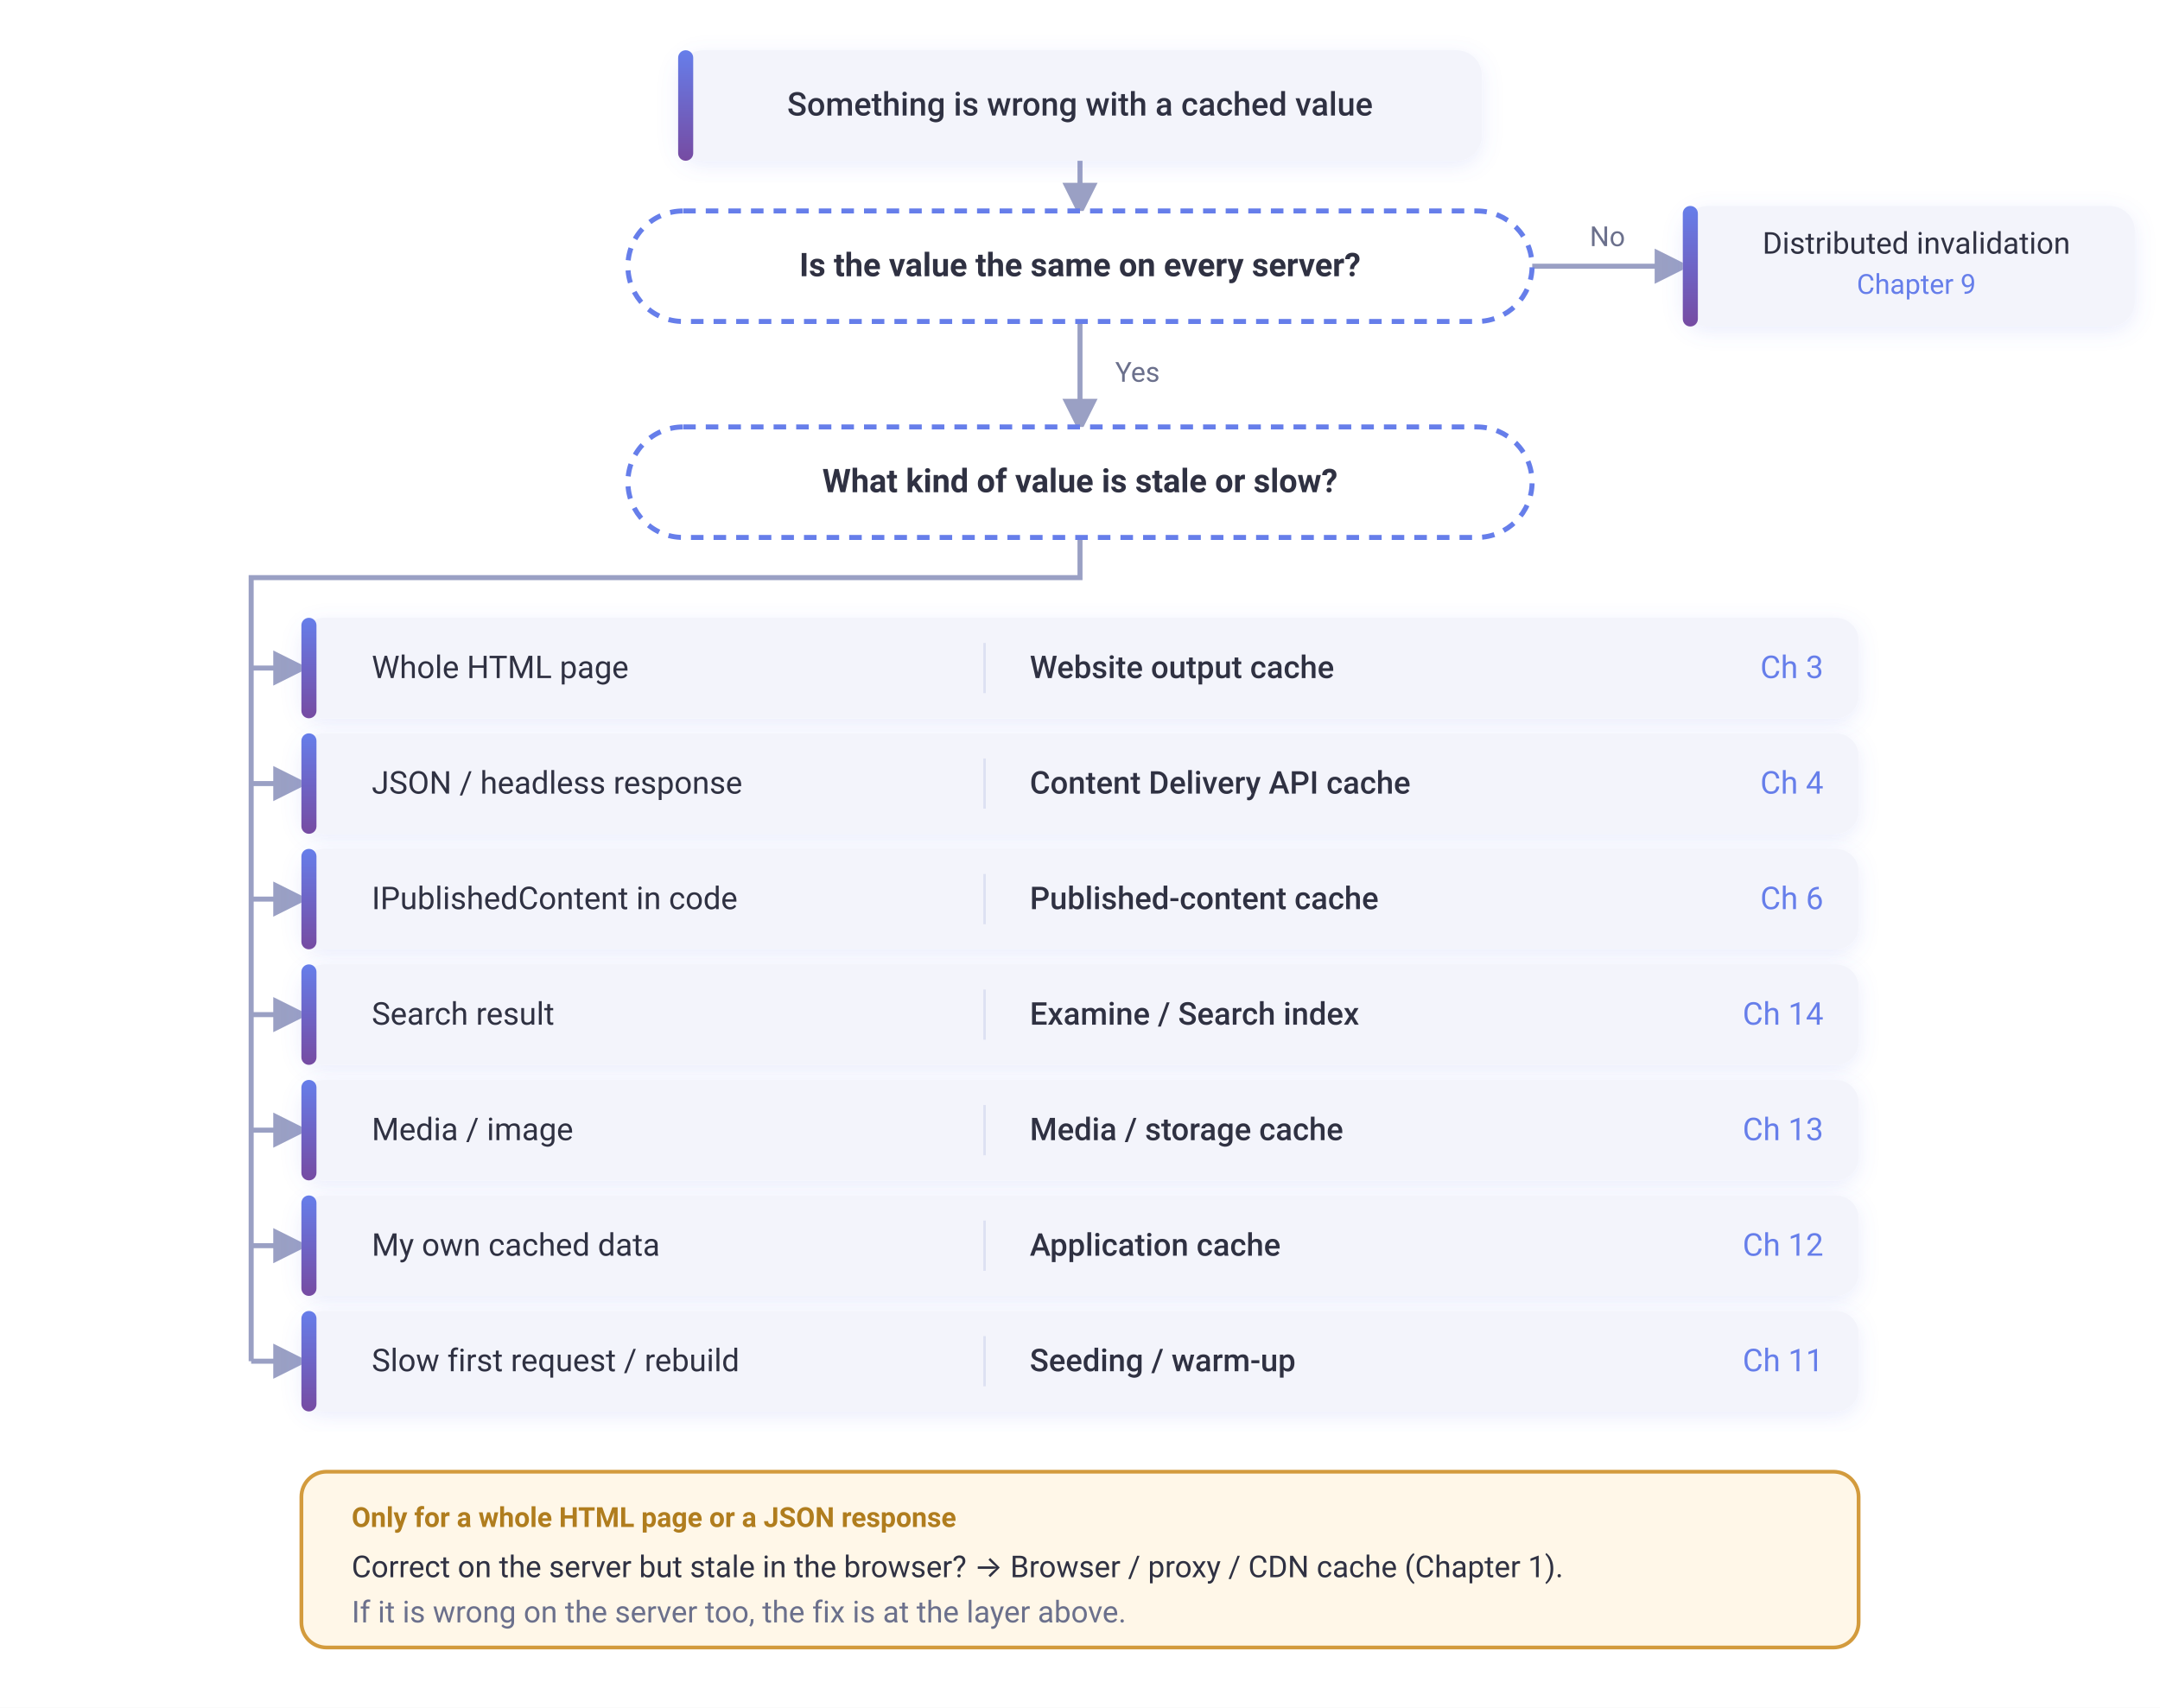
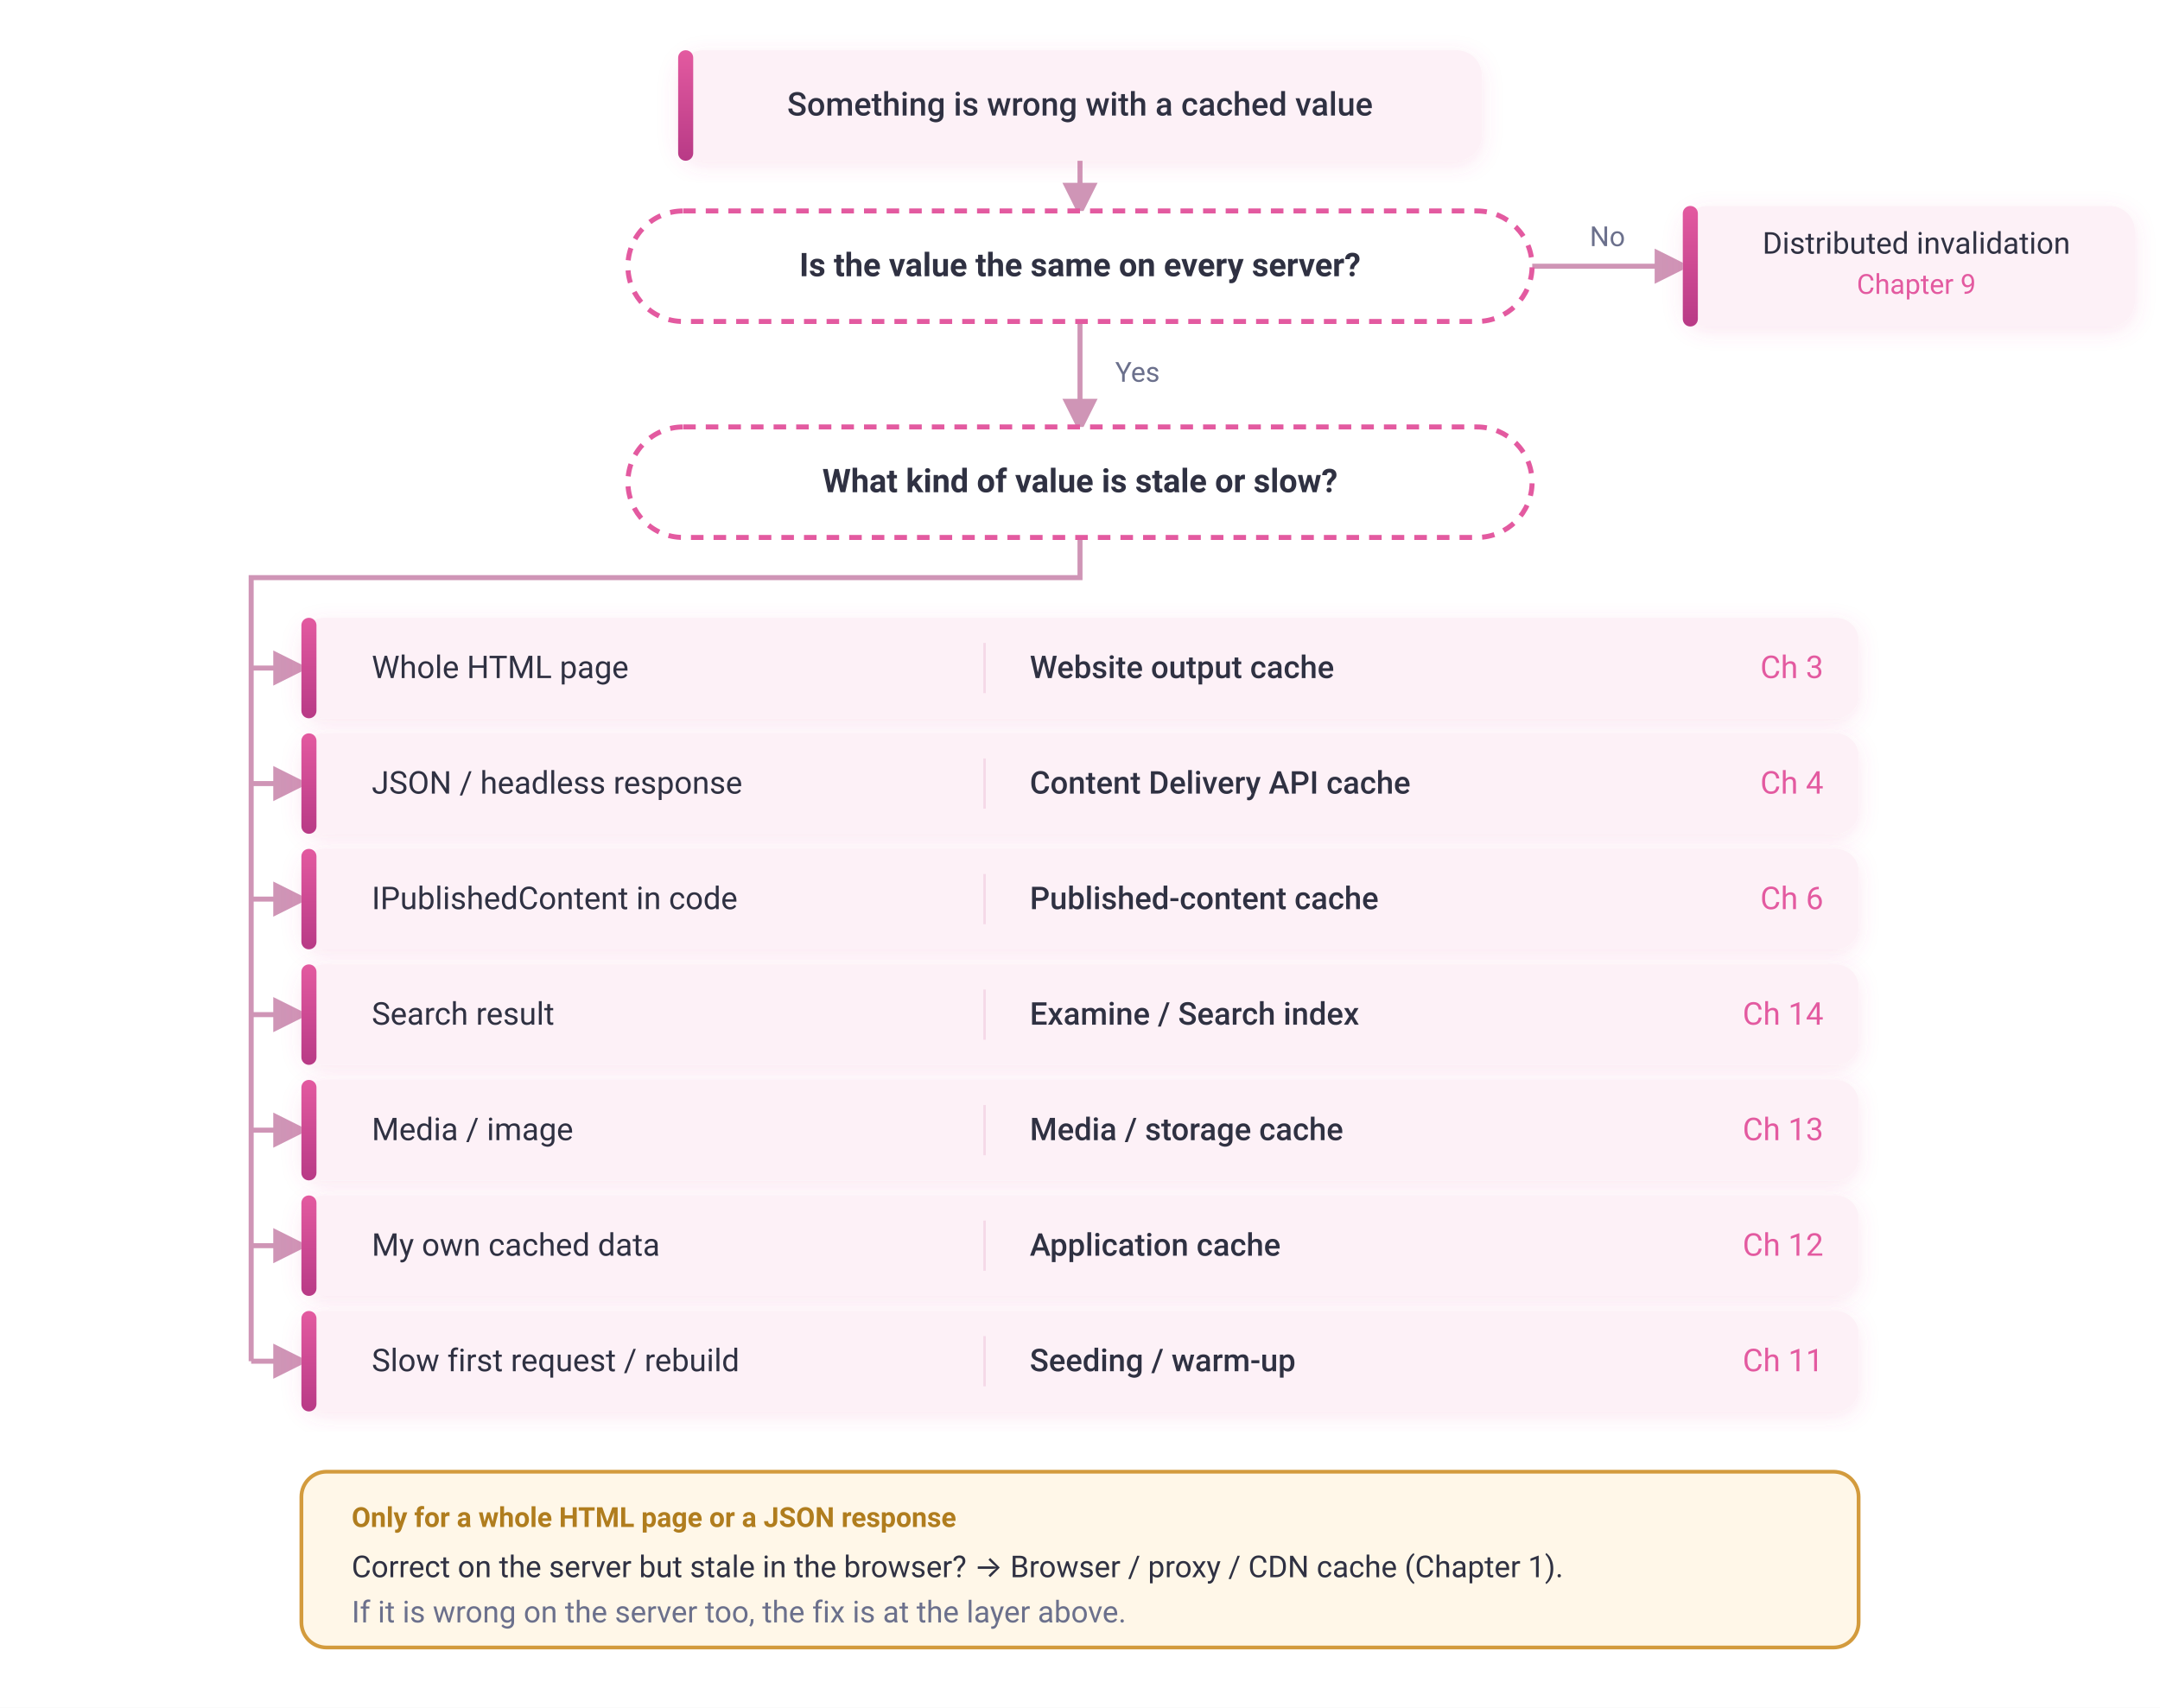
<svg xmlns="http://www.w3.org/2000/svg" viewBox="0 0 860 680" font-family="-apple-system, BlinkMacSystemFont, 'Segoe UI', Roboto, sans-serif">
  <defs>
    <linearGradient id="lineGrad" x1="0" y1="0" x2="0" y2="1">
-       <stop offset="0%" stop-color="#667eea" />
-       <stop offset="100%" stop-color="#764ba2" />
+       <stop offset="0%" stop-color="#e35aa0" />
+       <stop offset="100%" stop-color="#b83a86" />
    </linearGradient>
    <filter id="soft" x="-20%" y="-20%" width="140%" height="140%">
-       <feDropShadow dx="0" dy="2" stdDeviation="4" flood-color="#667eea" flood-opacity="0.14" />
+       <feDropShadow dx="0" dy="2" stdDeviation="4" flood-color="#e35aa0" flood-opacity="0.14" />
    </filter>
    <marker id="arrow" viewBox="0 0 10 10" refX="8" refY="5" markerWidth="7" markerHeight="7" orient="auto-start-reverse">
-       <path d="M0,0 L10,5 L0,10 z" fill="#9aa0c4" />
+       <path d="M0,0 L10,5 L0,10 z" fill="#cf95b6" />
    </marker>
  </defs>
  <rect width="860" height="680" fill="white" />
-   <path d="M430,64 V84" stroke="#9aa0c4" stroke-width="2" fill="none" marker-end="url(#arrow)" />
-   <path d="M610,106 H670" stroke="#9aa0c4" stroke-width="2" fill="none" marker-end="url(#arrow)" />
+   <path d="M430,64 V84" stroke="#cf95b6" stroke-width="2" fill="none" marker-end="url(#arrow)" />
+   <path d="M610,106 H670" stroke="#cf95b6" stroke-width="2" fill="none" marker-end="url(#arrow)" />
  <text x="640" y="98" text-anchor="middle" font-size="11" fill="#6b708c">No</text>
-   <path d="M430,128 V170" stroke="#9aa0c4" stroke-width="2" fill="none" marker-end="url(#arrow)" />
+   <path d="M430,128 V170" stroke="#cf95b6" stroke-width="2" fill="none" marker-end="url(#arrow)" />
  <text x="444" y="152" font-size="11" fill="#6b708c">Yes</text>
-   <path d="M430,214 V230 H100 V542" stroke="#9aa0c4" stroke-width="2" fill="none" />
-   <path d="M100,266 H120" stroke="#9aa0c4" stroke-width="2" fill="none" marker-end="url(#arrow)" />
-   <path d="M100,312 H120" stroke="#9aa0c4" stroke-width="2" fill="none" marker-end="url(#arrow)" />
-   <path d="M100,358 H120" stroke="#9aa0c4" stroke-width="2" fill="none" marker-end="url(#arrow)" />
-   <path d="M100,404 H120" stroke="#9aa0c4" stroke-width="2" fill="none" marker-end="url(#arrow)" />
-   <path d="M100,450 H120" stroke="#9aa0c4" stroke-width="2" fill="none" marker-end="url(#arrow)" />
-   <path d="M100,496 H120" stroke="#9aa0c4" stroke-width="2" fill="none" marker-end="url(#arrow)" />
-   <path d="M100,542 H120" stroke="#9aa0c4" stroke-width="2" fill="none" marker-end="url(#arrow)" />
-   <rect x="270" y="20" width="320" height="44" rx="10" fill="#f3f4fb" filter="url(#soft)" />
+   <path d="M430,214 V230 H100 V542" stroke="#cf95b6" stroke-width="2" fill="none" />
+   <path d="M100,266 H120" stroke="#cf95b6" stroke-width="2" fill="none" marker-end="url(#arrow)" />
+   <path d="M100,312 H120" stroke="#cf95b6" stroke-width="2" fill="none" marker-end="url(#arrow)" />
+   <path d="M100,358 H120" stroke="#cf95b6" stroke-width="2" fill="none" marker-end="url(#arrow)" />
+   <path d="M100,404 H120" stroke="#cf95b6" stroke-width="2" fill="none" marker-end="url(#arrow)" />
+   <path d="M100,450 H120" stroke="#cf95b6" stroke-width="2" fill="none" marker-end="url(#arrow)" />
+   <path d="M100,496 H120" stroke="#cf95b6" stroke-width="2" fill="none" marker-end="url(#arrow)" />
+   <path d="M100,542 H120" stroke="#cf95b6" stroke-width="2" fill="none" marker-end="url(#arrow)" />
+   <rect x="270" y="20" width="320" height="44" rx="10" fill="#fdf1f7" filter="url(#soft)" />
  <rect x="270" y="20" width="6" height="44" rx="3" fill="url(#lineGrad)" />
  <text x="430" y="46" text-anchor="middle" font-size="13" font-weight="500" fill="#2f3142">Something is wrong with a cached value</text>
-   <rect x="250" y="84" width="360" height="44" rx="22" fill="white" stroke="#667eea" stroke-width="2" stroke-dasharray="5 4" />
+   <rect x="250" y="84" width="360" height="44" rx="22" fill="white" stroke="#e35aa0" stroke-width="2" stroke-dasharray="5 4" />
  <text x="430" y="110" text-anchor="middle" font-size="13" font-weight="600" fill="#2f3142">Is the value the same on every server?</text>
-   <rect x="670" y="82" width="180" height="48" rx="10" fill="#f3f4fb" filter="url(#soft)" />
+   <rect x="670" y="82" width="180" height="48" rx="10" fill="#fdf1f7" filter="url(#soft)" />
  <rect x="670" y="82" width="6" height="48" rx="3" fill="url(#lineGrad)" />
  <text x="763" y="101" text-anchor="middle" font-size="12" fill="#2f3142">Distributed invalidation</text>
-   <text x="763" y="117" text-anchor="middle" font-size="11" fill="#667eea">Chapter 9</text>
-   <rect x="250" y="170" width="360" height="44" rx="22" fill="white" stroke="#667eea" stroke-width="2" stroke-dasharray="5 4" />
+   <text x="763" y="117" text-anchor="middle" font-size="11" fill="#e35aa0">Chapter 9</text>
+   <rect x="250" y="170" width="360" height="44" rx="22" fill="white" stroke="#e35aa0" stroke-width="2" stroke-dasharray="5 4" />
  <text x="430" y="196" text-anchor="middle" font-size="13" font-weight="600" fill="#2f3142">What kind of value is stale or slow?</text>
  <g font-size="12.5">
-     <rect x="120" y="246" width="620" height="40" rx="9" fill="#f3f4fb" filter="url(#soft)" />
+     <rect x="120" y="246" width="620" height="40" rx="9" fill="#fdf1f7" filter="url(#soft)" />
    <rect x="120" y="246" width="6" height="40" rx="3" fill="url(#lineGrad)" />
    <text x="148" y="270" fill="#2f3142">Whole HTML page</text>
-     <line x1="392" y1="256" x2="392" y2="276" stroke="#dde1f2" />
+     <line x1="392" y1="256" x2="392" y2="276" stroke="#f5d9e8" />
    <text x="410" y="270" fill="#2f3142" font-weight="500">Website output cache</text>
-     <text x="726" y="270" text-anchor="end" fill="#667eea">Ch 3</text>
-     <rect x="120" y="292" width="620" height="40" rx="9" fill="#f3f4fb" filter="url(#soft)" />
+     <text x="726" y="270" text-anchor="end" fill="#e35aa0">Ch 3</text>
+     <rect x="120" y="292" width="620" height="40" rx="9" fill="#fdf1f7" filter="url(#soft)" />
    <rect x="120" y="292" width="6" height="40" rx="3" fill="url(#lineGrad)" />
    <text x="148" y="316" fill="#2f3142">JSON / headless response</text>
-     <line x1="392" y1="302" x2="392" y2="322" stroke="#dde1f2" />
+     <line x1="392" y1="302" x2="392" y2="322" stroke="#f5d9e8" />
    <text x="410" y="316" fill="#2f3142" font-weight="500">Content Delivery API cache</text>
-     <text x="726" y="316" text-anchor="end" fill="#667eea">Ch 4</text>
-     <rect x="120" y="338" width="620" height="40" rx="9" fill="#f3f4fb" filter="url(#soft)" />
+     <text x="726" y="316" text-anchor="end" fill="#e35aa0">Ch 4</text>
+     <rect x="120" y="338" width="620" height="40" rx="9" fill="#fdf1f7" filter="url(#soft)" />
    <rect x="120" y="338" width="6" height="40" rx="3" fill="url(#lineGrad)" />
    <text x="148" y="362" fill="#2f3142">IPublishedContent in code</text>
-     <line x1="392" y1="348" x2="392" y2="368" stroke="#dde1f2" />
+     <line x1="392" y1="348" x2="392" y2="368" stroke="#f5d9e8" />
    <text x="410" y="362" fill="#2f3142" font-weight="500">Published-content cache</text>
-     <text x="726" y="362" text-anchor="end" fill="#667eea">Ch 6</text>
-     <rect x="120" y="384" width="620" height="40" rx="9" fill="#f3f4fb" filter="url(#soft)" />
+     <text x="726" y="362" text-anchor="end" fill="#e35aa0">Ch 6</text>
+     <rect x="120" y="384" width="620" height="40" rx="9" fill="#fdf1f7" filter="url(#soft)" />
    <rect x="120" y="384" width="6" height="40" rx="3" fill="url(#lineGrad)" />
    <text x="148" y="408" fill="#2f3142">Search result</text>
-     <line x1="392" y1="394" x2="392" y2="414" stroke="#dde1f2" />
+     <line x1="392" y1="394" x2="392" y2="414" stroke="#f5d9e8" />
    <text x="410" y="408" fill="#2f3142" font-weight="500">Examine / Search index</text>
-     <text x="726" y="408" text-anchor="end" fill="#667eea">Ch 14</text>
-     <rect x="120" y="430" width="620" height="40" rx="9" fill="#f3f4fb" filter="url(#soft)" />
+     <text x="726" y="408" text-anchor="end" fill="#e35aa0">Ch 14</text>
+     <rect x="120" y="430" width="620" height="40" rx="9" fill="#fdf1f7" filter="url(#soft)" />
    <rect x="120" y="430" width="6" height="40" rx="3" fill="url(#lineGrad)" />
    <text x="148" y="454" fill="#2f3142">Media / image</text>
-     <line x1="392" y1="440" x2="392" y2="460" stroke="#dde1f2" />
+     <line x1="392" y1="440" x2="392" y2="460" stroke="#f5d9e8" />
    <text x="410" y="454" fill="#2f3142" font-weight="500">Media / storage cache</text>
-     <text x="726" y="454" text-anchor="end" fill="#667eea">Ch 13</text>
-     <rect x="120" y="476" width="620" height="40" rx="9" fill="#f3f4fb" filter="url(#soft)" />
+     <text x="726" y="454" text-anchor="end" fill="#e35aa0">Ch 13</text>
+     <rect x="120" y="476" width="620" height="40" rx="9" fill="#fdf1f7" filter="url(#soft)" />
    <rect x="120" y="476" width="6" height="40" rx="3" fill="url(#lineGrad)" />
    <text x="148" y="500" fill="#2f3142">My own cached data</text>
-     <line x1="392" y1="486" x2="392" y2="506" stroke="#dde1f2" />
+     <line x1="392" y1="486" x2="392" y2="506" stroke="#f5d9e8" />
    <text x="410" y="500" fill="#2f3142" font-weight="500">Application cache</text>
-     <text x="726" y="500" text-anchor="end" fill="#667eea">Ch 12</text>
-     <rect x="120" y="522" width="620" height="40" rx="9" fill="#f3f4fb" filter="url(#soft)" />
+     <text x="726" y="500" text-anchor="end" fill="#e35aa0">Ch 12</text>
+     <rect x="120" y="522" width="620" height="40" rx="9" fill="#fdf1f7" filter="url(#soft)" />
    <rect x="120" y="522" width="6" height="40" rx="3" fill="url(#lineGrad)" />
    <text x="148" y="546" fill="#2f3142">Slow first request / rebuild</text>
-     <line x1="392" y1="532" x2="392" y2="552" stroke="#dde1f2" />
+     <line x1="392" y1="532" x2="392" y2="552" stroke="#f5d9e8" />
    <text x="410" y="546" fill="#2f3142" font-weight="500">Seeding / warm-up</text>
-     <text x="726" y="546" text-anchor="end" fill="#667eea">Ch 11</text>
+     <text x="726" y="546" text-anchor="end" fill="#e35aa0">Ch 11</text>
  </g>
  <rect x="120" y="586" width="620" height="70" rx="10" fill="#fff7e8" stroke="#d39b3d" stroke-width="1.5" />
  <text x="140" y="608" font-size="11" font-weight="600" fill="#b07d1e">Only for a whole HTML page or a JSON response</text>
  <text x="140" y="628" font-size="12" fill="#2f3142">Correct on the server but stale in the browser? → Browser / proxy / CDN cache (Chapter 1).</text>
  <text x="140" y="646" font-size="12" fill="#6b708c">If it is wrong on the server too, the fix is at the layer above.</text>
</svg>
